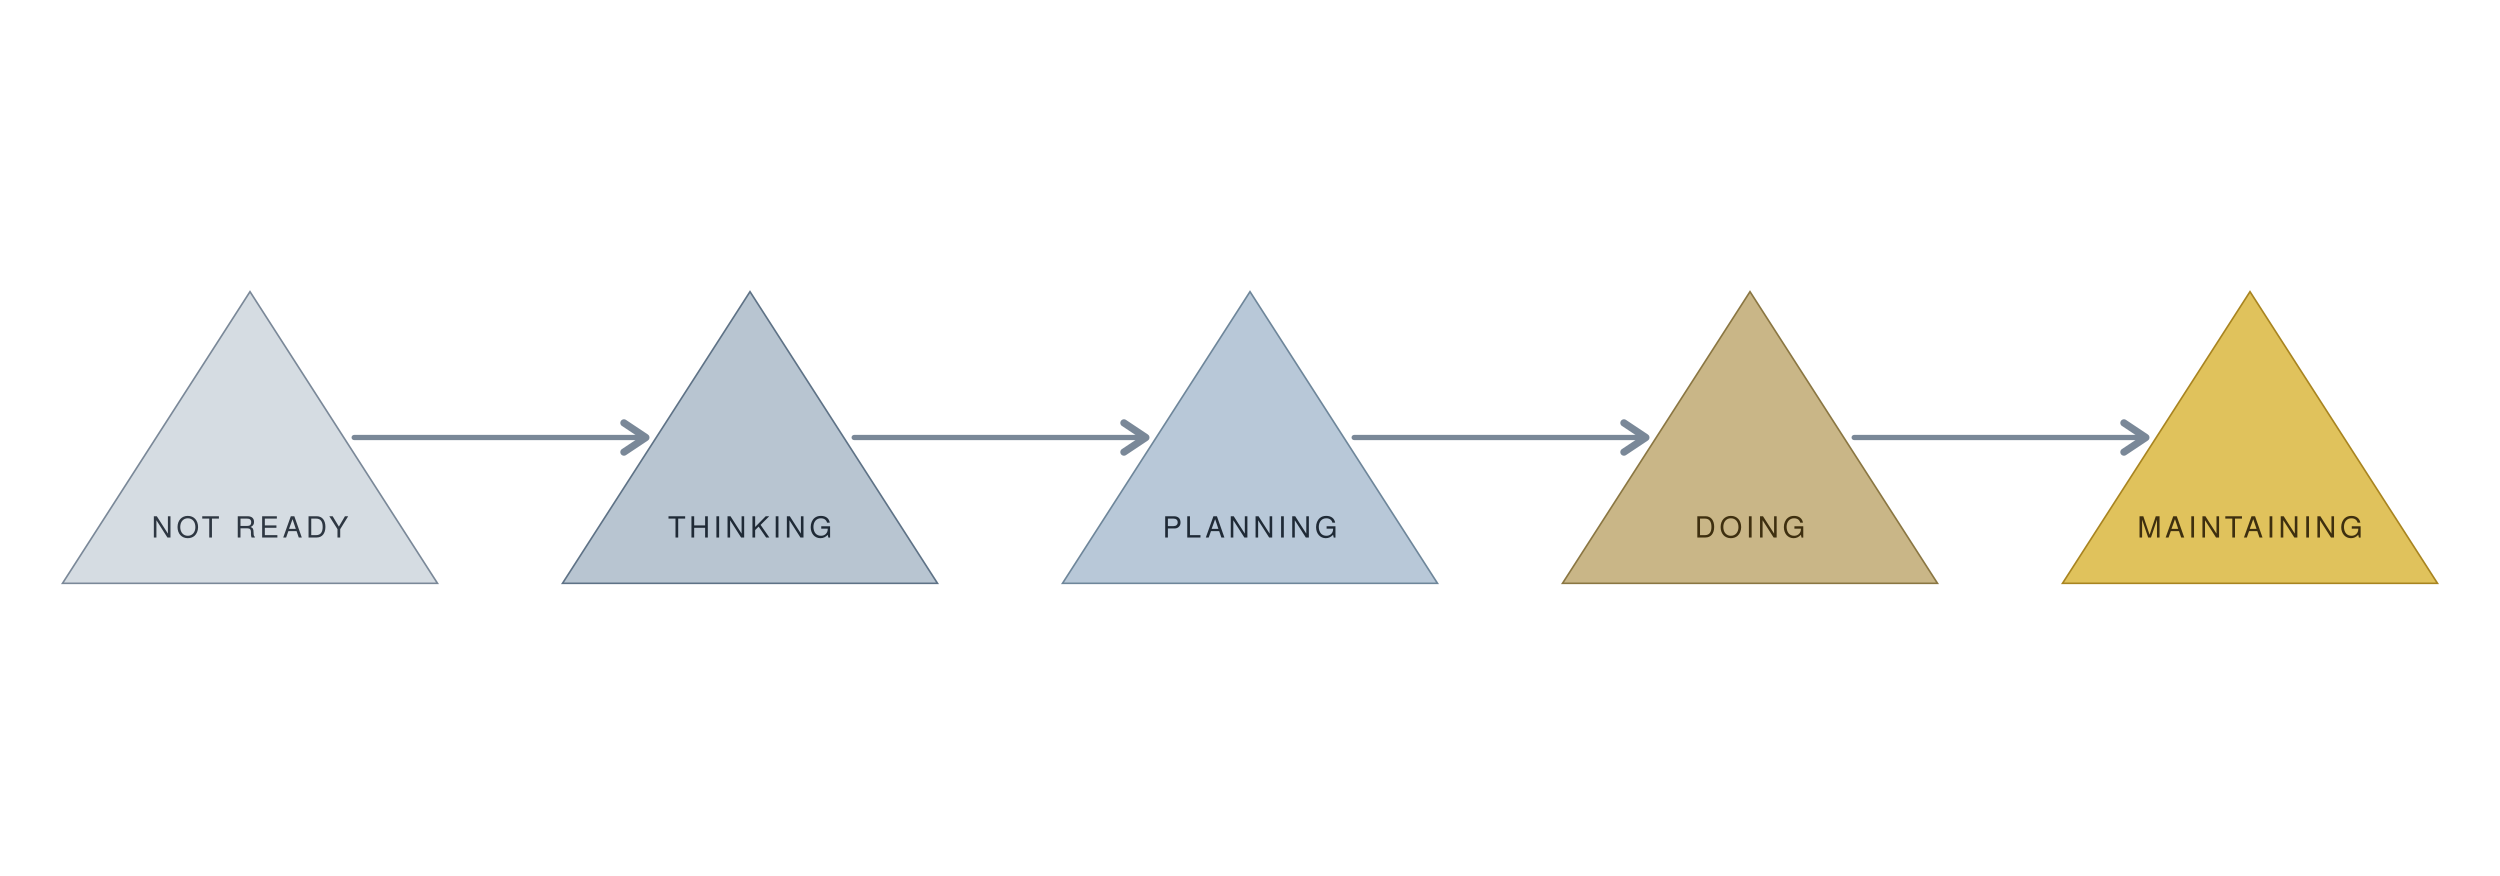
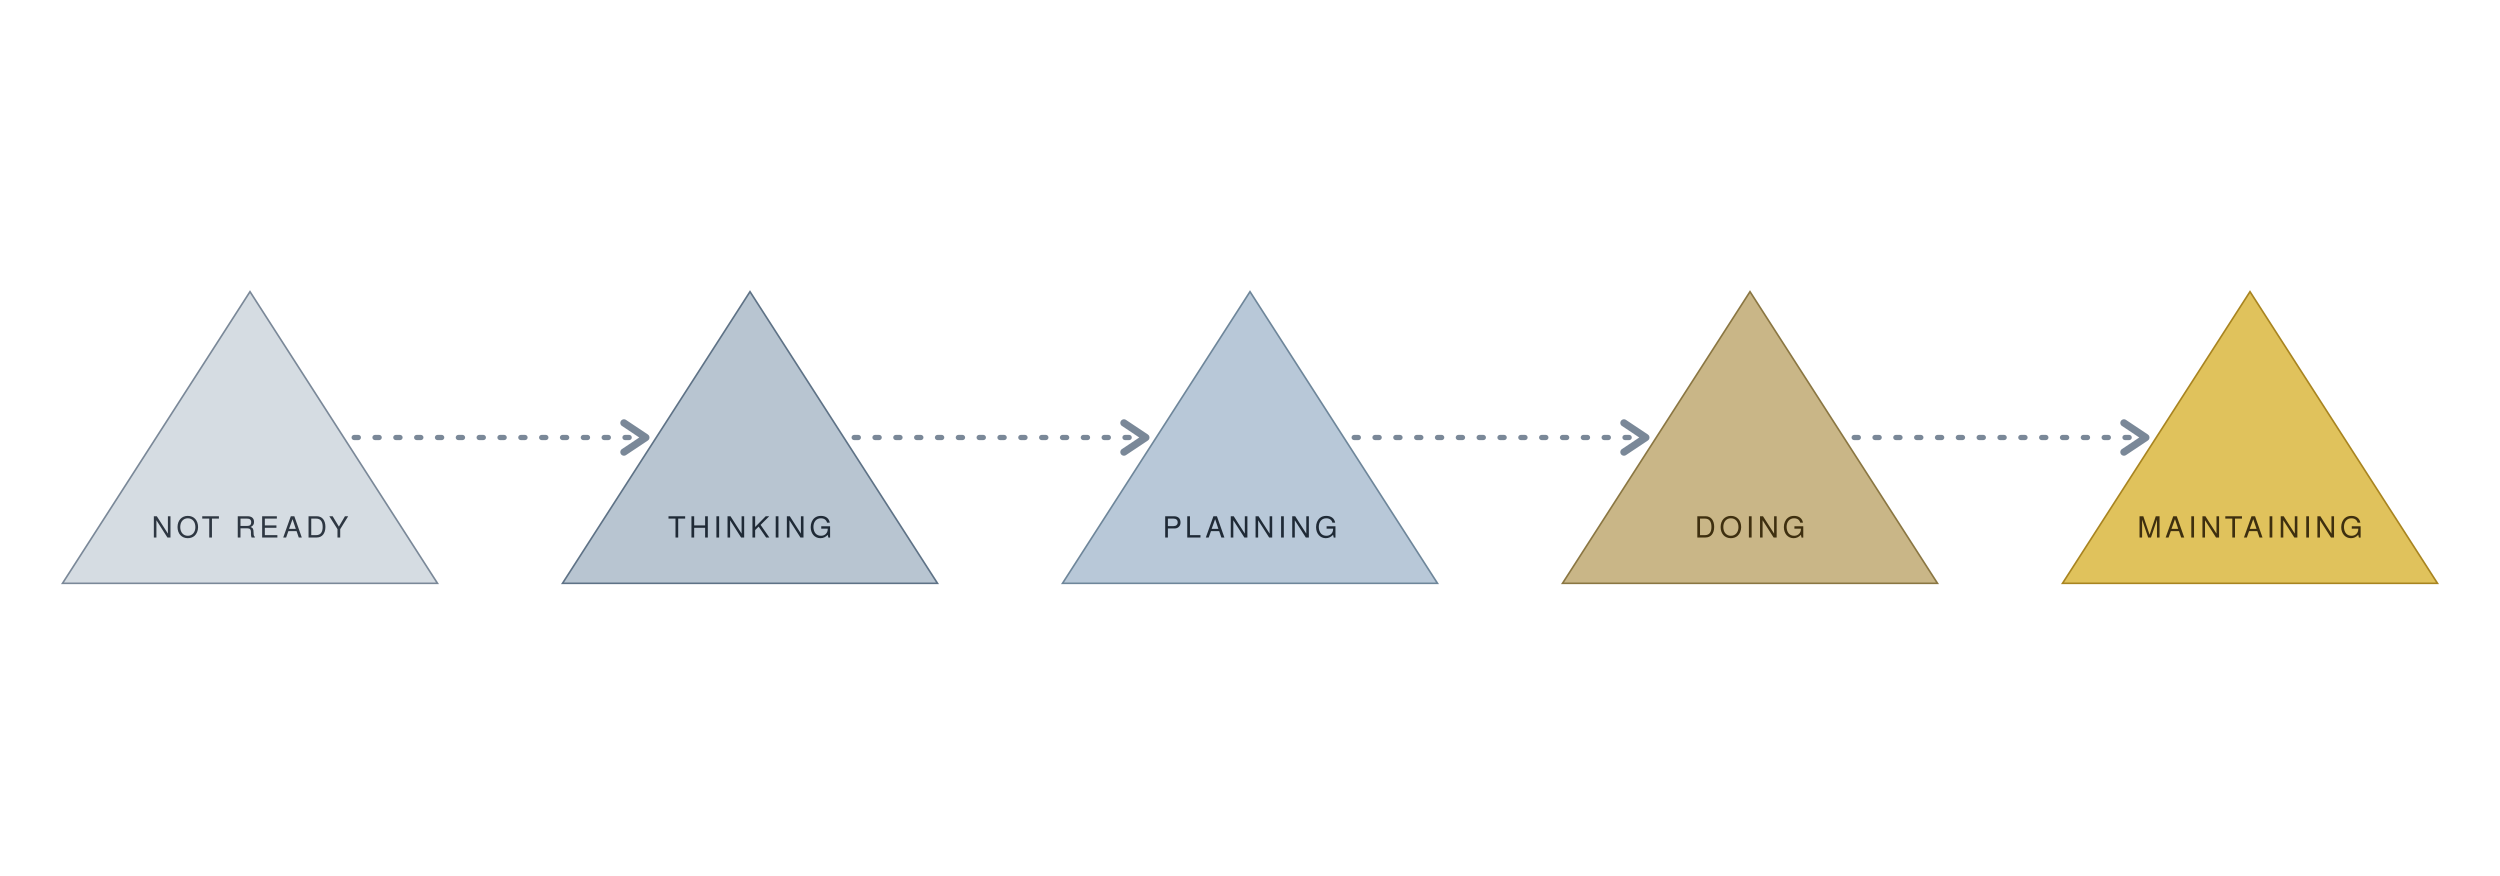
<svg xmlns="http://www.w3.org/2000/svg" width="100%" viewBox="0 0 1200 420" preserveAspectRatio="xMidYMid meet" role="img">
  <defs>
    <marker id="arrow" viewBox="0 0 10 10" refX="8" refY="5" markerWidth="7" markerHeight="7" orient="auto-start-reverse">
      <path d="M2 1L8 5L2 9" fill="none" stroke="context-stroke" stroke-width="2" stroke-linecap="round" stroke-linejoin="round" />
    </marker>
  </defs>
-   <line x1="170" y1="210" x2="310" y2="210" stroke="#7A8898" stroke-width="2.5" stroke-linecap="round" marker-end="url(#arrow)" />
-   <line x1="410" y1="210" x2="550" y2="210" stroke="#7A8898" stroke-width="2.5" stroke-linecap="round" marker-end="url(#arrow)" />
-   <line x1="650" y1="210" x2="790" y2="210" stroke="#7A8898" stroke-width="2.5" stroke-linecap="round" marker-end="url(#arrow)" />
-   <line x1="890" y1="210" x2="1030" y2="210" stroke="#7A8898" stroke-width="2.5" stroke-linecap="round" marker-end="url(#arrow)" />
+   <line x1="170" y1="210" x2="310" y2="210" stroke="#7A8898" stroke-width="2.5" stroke-linecap="round" stroke-dasharray="2 8" marker-end="url(#arrow)" />
+   <line x1="410" y1="210" x2="550" y2="210" stroke="#7A8898" stroke-width="2.5" stroke-linecap="round" stroke-dasharray="2 8" marker-end="url(#arrow)" />
+   <line x1="650" y1="210" x2="790" y2="210" stroke="#7A8898" stroke-width="2.5" stroke-linecap="round" stroke-dasharray="2 8" marker-end="url(#arrow)" />
+   <line x1="890" y1="210" x2="1030" y2="210" stroke="#7A8898" stroke-width="2.5" stroke-linecap="round" stroke-dasharray="2 8" marker-end="url(#arrow)" />
  <polygon points="30,280 210,280 120,140" fill="#D5DCE2" stroke="#7A8898" stroke-width="0.8" />
  <text x="120" y="258" text-anchor="middle" font-family="'Helvetica Neue', Helvetica, Arial, sans-serif" font-size="14" letter-spacing="1.8" fill="#2E3742">NOT READY</text>
  <polygon points="270,280 450,280 360,140" fill="#B8C5D1" stroke="#5E7286" stroke-width="0.8" />
  <text x="360" y="258" text-anchor="middle" font-family="'Helvetica Neue', Helvetica, Arial, sans-serif" font-size="14" letter-spacing="1.8" fill="#1F2A36">THINKING</text>
  <polygon points="510,280 690,280 600,140" fill="#B8C8D8" stroke="#6E869A" stroke-width="0.8" />
  <text x="600" y="258" text-anchor="middle" font-family="'Helvetica Neue', Helvetica, Arial, sans-serif" font-size="14" letter-spacing="1.8" fill="#1F2A36">PLANNING</text>
  <polygon points="750,280 930,280 840,140" fill="#C9B687" stroke="#8A7642" stroke-width="0.8" />
  <text x="840" y="258" text-anchor="middle" font-family="'Helvetica Neue', Helvetica, Arial, sans-serif" font-size="14" letter-spacing="1.8" fill="#3E2F0F">DOING</text>
  <polygon points="990,280 1170,280 1080,140" fill="#E0C25C" stroke="#A88420" stroke-width="0.8" />
  <text x="1080" y="258" text-anchor="middle" font-family="'Helvetica Neue', Helvetica, Arial, sans-serif" font-size="14" letter-spacing="1.8" fill="#3E2F0F">MAINTAINING</text>
</svg>
